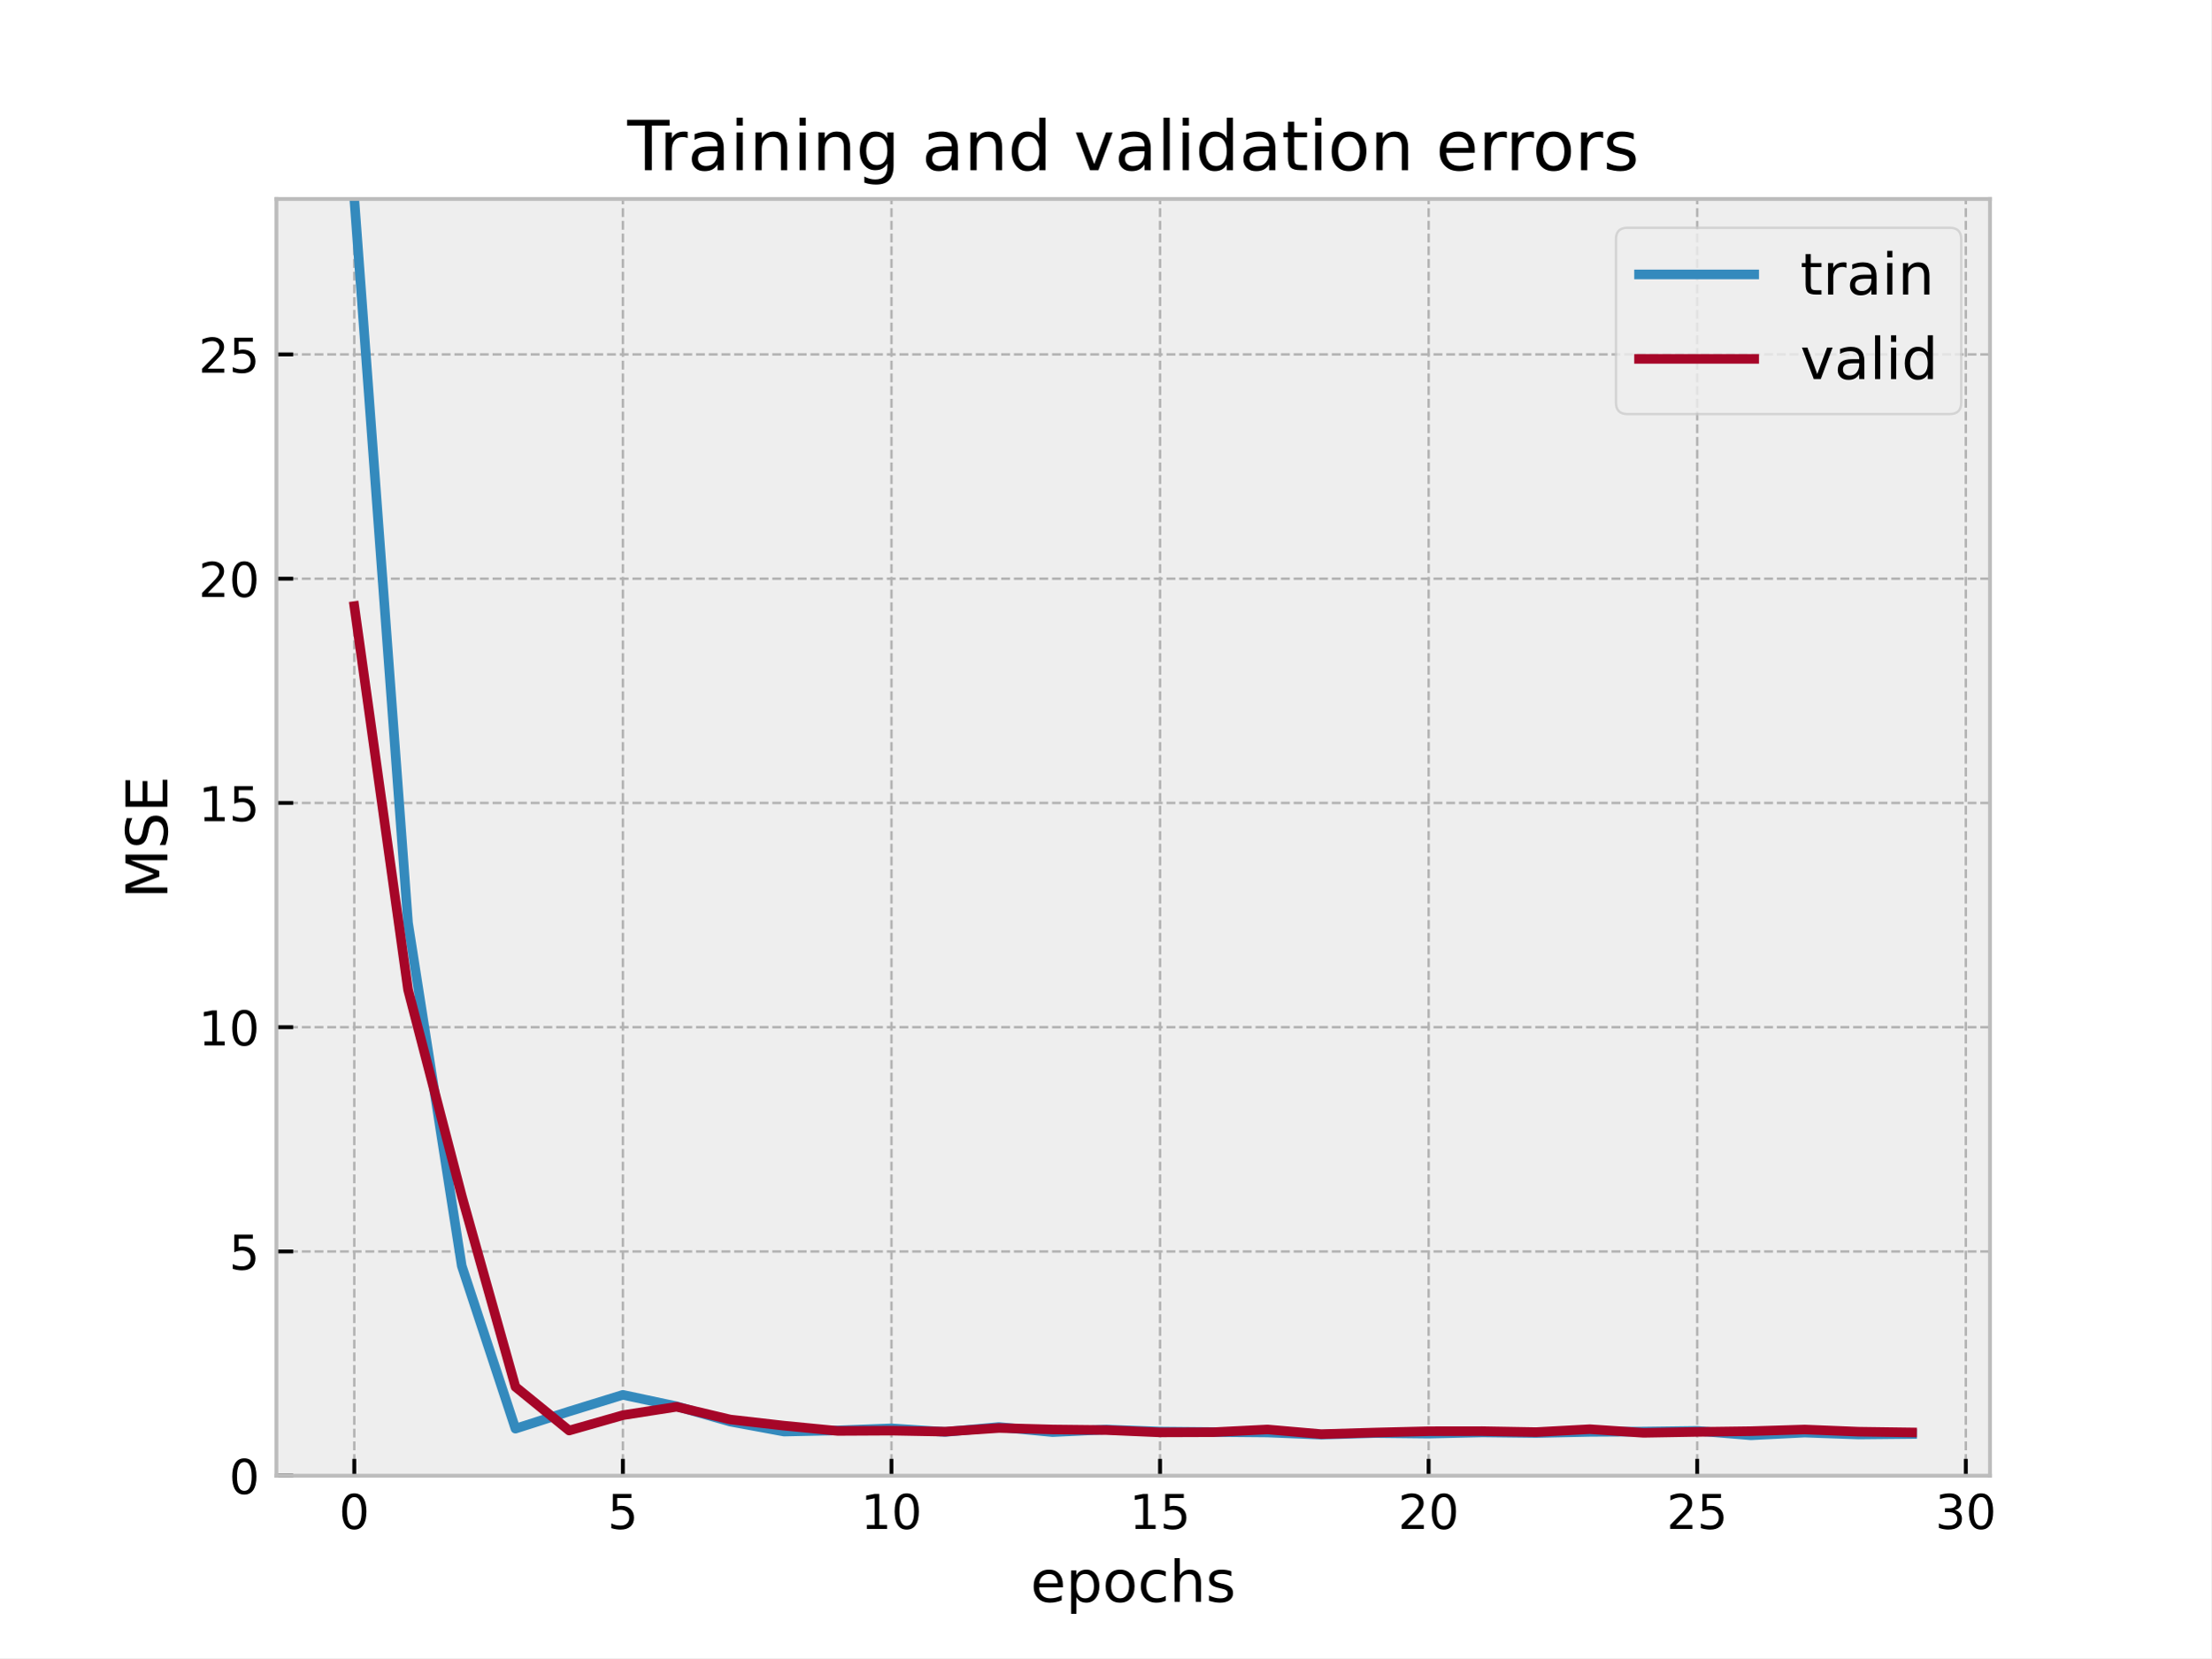
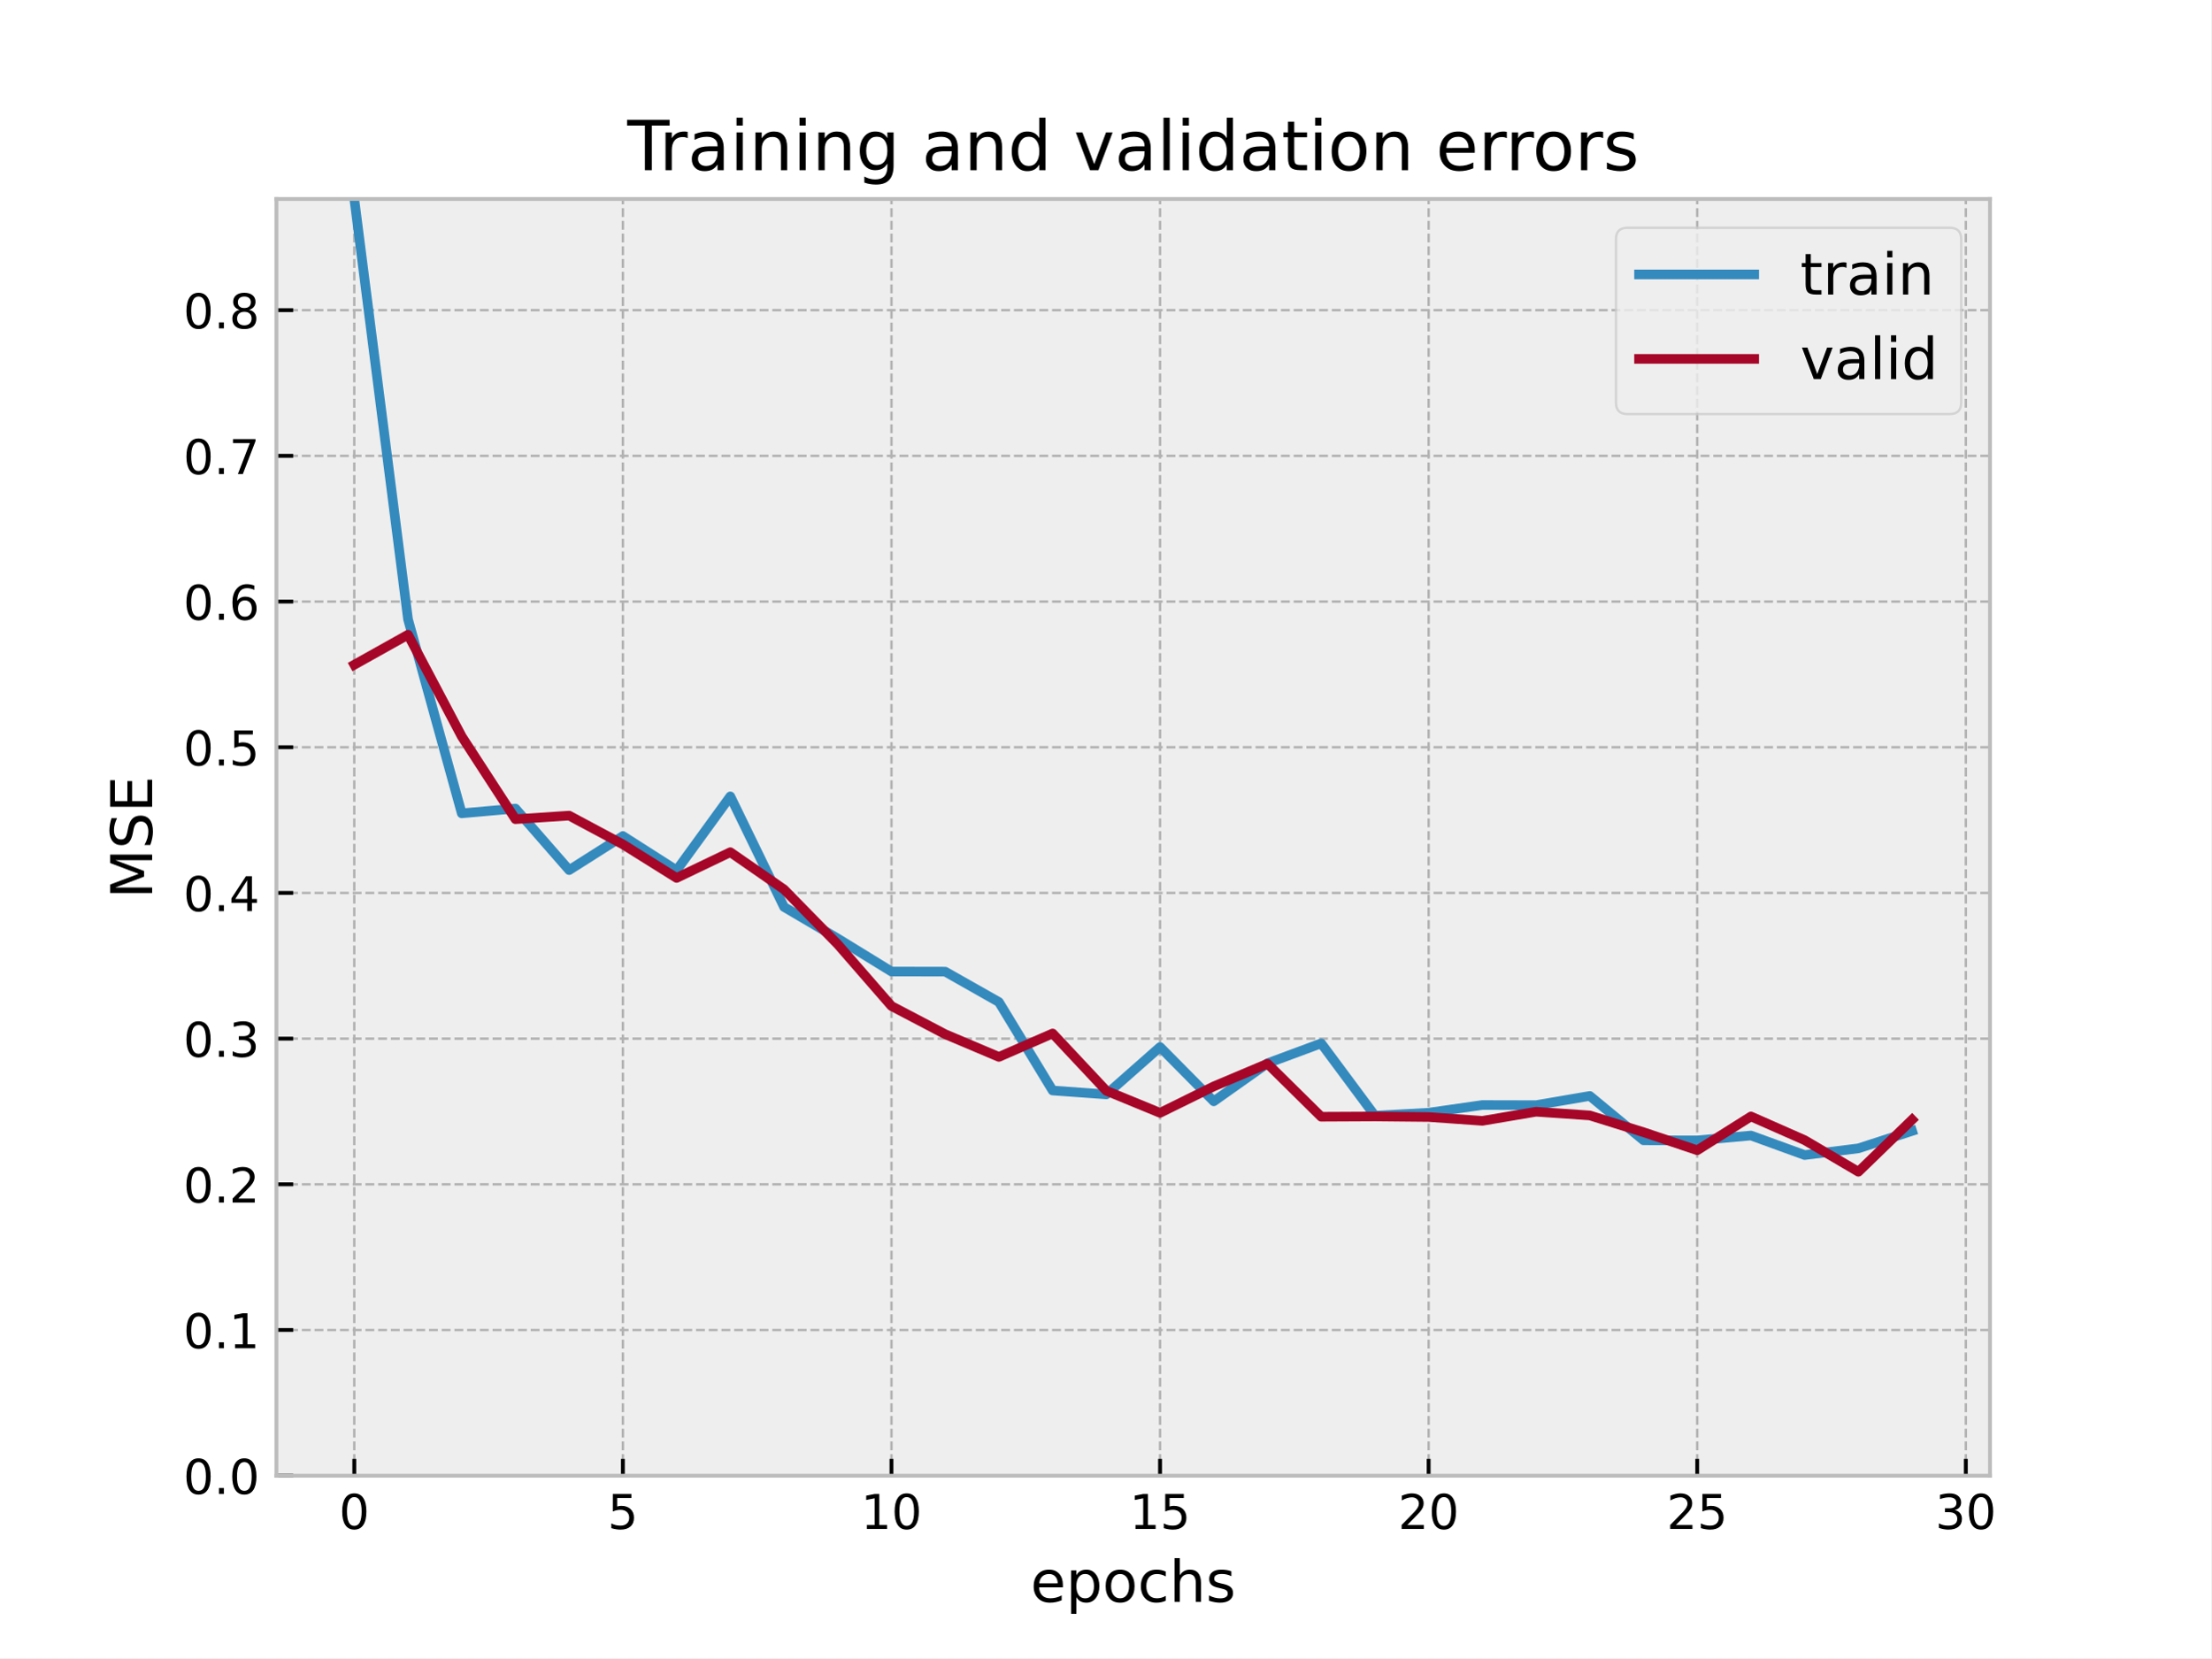
<svg xmlns="http://www.w3.org/2000/svg" xmlns:xlink="http://www.w3.org/1999/xlink" width="460.8pt" height="345.6pt" viewBox="0 0 460.8 345.6" version="1.1">
  <defs>
    <style type="text/css">*{stroke-linejoin: round; stroke-linecap: butt}</style>
  </defs>
  <g id="figure_1">
    <g id="patch_1">
      <path d="M 0 345.6  L 460.8 345.6  L 460.8 0  L 0 0  z " style="fill: #ffffff" />
    </g>
    <g id="axes_1">
      <g id="patch_2">
        <path d="M 57.6 307.584  L 414.72 307.584  L 414.72 41.472  L 57.6 41.472  z " style="fill: #eeeeee" />
      </g>
      <g id="matplotlib.axis_1">
        <g id="xtick_1">
          <g id="line2d_1">
-             <path d="M 73.833 307.584  L 73.833 41.472  " clip-path="url(#p0dd3aa035b)" style="fill: none; stroke-dasharray: 1.85,0.8; stroke-dashoffset: 0; stroke: #b2b2b2; stroke-width: 0.5" />
+             <path d="M 73.833 307.584  L 73.833 41.472  " clip-path="url(#p24b5affab4)" style="fill: none; stroke-dasharray: 1.85,0.8; stroke-dashoffset: 0; stroke: #b2b2b2; stroke-width: 0.5" />
          </g>
          <g id="line2d_2">
            <defs>
-               <path id="mc2d67e0989" d="M 0 0  L 0 -3.5  " style="stroke: #000000; stroke-width: 0.8" />
+               <path id="me299992ed0" d="M 0 0  L 0 -3.5  " style="stroke: #000000; stroke-width: 0.8" />
            </defs>
            <g>
-               <use xlink:href="#mc2d67e0989" x="73.833" y="307.584" style="stroke: #000000; stroke-width: 0.8" />
+               <use xlink:href="#me299992ed0" x="73.833" y="307.584" style="stroke: #000000; stroke-width: 0.8" />
            </g>
          </g>
          <g id="text_1">
            <g transform="translate(70.65148 318.6824) scale(0.1 -0.1)">
              <defs>
                <path id="DejaVuSans-30" d="M 2034 4250  Q 1547 4250 1301 3770  Q 1056 3291 1056 2328  Q 1056 1369 1301 889  Q 1547 409 2034 409  Q 2525 409 2770 889  Q 3016 1369 3016 2328  Q 3016 3291 2770 3770  Q 2525 4250 2034 4250  z M 2034 4750  Q 2819 4750 3233 4129  Q 3647 3509 3647 2328  Q 3647 1150 3233 529  Q 2819 -91 2034 -91  Q 1250 -91 836 529  Q 422 1150 422 2328  Q 422 3509 836 4129  Q 1250 4750 2034 4750  z " transform="scale(0.015625)" />
              </defs>
              <use xlink:href="#DejaVuSans-30" />
            </g>
          </g>
        </g>
        <g id="xtick_2">
          <g id="line2d_3">
-             <path d="M 129.808 307.584  L 129.808 41.472  " clip-path="url(#p0dd3aa035b)" style="fill: none; stroke-dasharray: 1.85,0.8; stroke-dashoffset: 0; stroke: #b2b2b2; stroke-width: 0.5" />
+             <path d="M 129.808 307.584  L 129.808 41.472  " clip-path="url(#p24b5affab4)" style="fill: none; stroke-dasharray: 1.85,0.8; stroke-dashoffset: 0; stroke: #b2b2b2; stroke-width: 0.5" />
          </g>
          <g id="line2d_4">
            <g>
-               <use xlink:href="#mc2d67e0989" x="129.808" y="307.584" style="stroke: #000000; stroke-width: 0.8" />
+               <use xlink:href="#me299992ed0" x="129.808" y="307.584" style="stroke: #000000; stroke-width: 0.8" />
            </g>
          </g>
          <g id="text_2">
            <g transform="translate(126.6264 318.6824) scale(0.1 -0.1)">
              <defs>
                <path id="DejaVuSans-35" d="M 691 4666  L 3169 4666  L 3169 4134  L 1269 4134  L 1269 2991  Q 1406 3038 1543 3061  Q 1681 3084 1819 3084  Q 2600 3084 3056 2656  Q 3513 2228 3513 1497  Q 3513 744 3044 326  Q 2575 -91 1722 -91  Q 1428 -91 1123 -41  Q 819 9 494 109  L 494 744  Q 775 591 1075 516  Q 1375 441 1709 441  Q 2250 441 2565 725  Q 2881 1009 2881 1497  Q 2881 1984 2565 2268  Q 2250 2553 1709 2553  Q 1456 2553 1204 2497  Q 953 2441 691 2322  L 691 4666  z " transform="scale(0.015625)" />
              </defs>
              <use xlink:href="#DejaVuSans-35" />
            </g>
          </g>
        </g>
        <g id="xtick_3">
          <g id="line2d_5">
-             <path d="M 185.783 307.584  L 185.783 41.472  " clip-path="url(#p0dd3aa035b)" style="fill: none; stroke-dasharray: 1.85,0.8; stroke-dashoffset: 0; stroke: #b2b2b2; stroke-width: 0.5" />
+             <path d="M 185.783 307.584  L 185.783 41.472  " clip-path="url(#p24b5affab4)" style="fill: none; stroke-dasharray: 1.85,0.8; stroke-dashoffset: 0; stroke: #b2b2b2; stroke-width: 0.5" />
          </g>
          <g id="line2d_6">
            <g>
-               <use xlink:href="#mc2d67e0989" x="185.783" y="307.584" style="stroke: #000000; stroke-width: 0.8" />
+               <use xlink:href="#me299992ed0" x="185.783" y="307.584" style="stroke: #000000; stroke-width: 0.8" />
            </g>
          </g>
          <g id="text_3">
            <g transform="translate(179.4201 318.6824) scale(0.1 -0.1)">
              <defs>
                <path id="DejaVuSans-31" d="M 794 531  L 1825 531  L 1825 4091  L 703 3866  L 703 4441  L 1819 4666  L 2450 4666  L 2450 531  L 3481 531  L 3481 0  L 794 0  L 794 531  z " transform="scale(0.015625)" />
              </defs>
              <use xlink:href="#DejaVuSans-31" />
              <use xlink:href="#DejaVuSans-30" x="63.623" />
            </g>
          </g>
        </g>
        <g id="xtick_4">
          <g id="line2d_7">
-             <path d="M 241.757 307.584  L 241.757 41.472  " clip-path="url(#p0dd3aa035b)" style="fill: none; stroke-dasharray: 1.85,0.8; stroke-dashoffset: 0; stroke: #b2b2b2; stroke-width: 0.5" />
+             <path d="M 241.757 307.584  L 241.757 41.472  " clip-path="url(#p24b5affab4)" style="fill: none; stroke-dasharray: 1.85,0.8; stroke-dashoffset: 0; stroke: #b2b2b2; stroke-width: 0.5" />
          </g>
          <g id="line2d_8">
            <g>
-               <use xlink:href="#mc2d67e0989" x="241.757" y="307.584" style="stroke: #000000; stroke-width: 0.8" />
+               <use xlink:href="#me299992ed0" x="241.757" y="307.584" style="stroke: #000000; stroke-width: 0.8" />
            </g>
          </g>
          <g id="text_4">
            <g transform="translate(235.395 318.6824) scale(0.1 -0.1)">
              <use xlink:href="#DejaVuSans-31" />
              <use xlink:href="#DejaVuSans-35" x="63.623" />
            </g>
          </g>
        </g>
        <g id="xtick_5">
          <g id="line2d_9">
-             <path d="M 297.732 307.584  L 297.732 41.472  " clip-path="url(#p0dd3aa035b)" style="fill: none; stroke-dasharray: 1.85,0.8; stroke-dashoffset: 0; stroke: #b2b2b2; stroke-width: 0.5" />
+             <path d="M 297.732 307.584  L 297.732 41.472  " clip-path="url(#p24b5affab4)" style="fill: none; stroke-dasharray: 1.85,0.8; stroke-dashoffset: 0; stroke: #b2b2b2; stroke-width: 0.5" />
          </g>
          <g id="line2d_10">
            <g>
-               <use xlink:href="#mc2d67e0989" x="297.732" y="307.584" style="stroke: #000000; stroke-width: 0.8" />
+               <use xlink:href="#me299992ed0" x="297.732" y="307.584" style="stroke: #000000; stroke-width: 0.8" />
            </g>
          </g>
          <g id="text_5">
            <g transform="translate(291.3699 318.6824) scale(0.1 -0.1)">
              <defs>
                <path id="DejaVuSans-32" d="M 1228 531  L 3431 531  L 3431 0  L 469 0  L 469 531  Q 828 903 1448 1529  Q 2069 2156 2228 2338  Q 2531 2678 2651 2914  Q 2772 3150 2772 3378  Q 2772 3750 2511 3984  Q 2250 4219 1831 4219  Q 1534 4219 1204 4116  Q 875 4013 500 3803  L 500 4441  Q 881 4594 1212 4672  Q 1544 4750 1819 4750  Q 2544 4750 2975 4387  Q 3406 4025 3406 3419  Q 3406 3131 3298 2873  Q 3191 2616 2906 2266  Q 2828 2175 2409 1742  Q 1991 1309 1228 531  z " transform="scale(0.015625)" />
              </defs>
              <use xlink:href="#DejaVuSans-32" />
              <use xlink:href="#DejaVuSans-30" x="63.623" />
            </g>
          </g>
        </g>
        <g id="xtick_6">
          <g id="line2d_11">
-             <path d="M 353.707 307.584  L 353.707 41.472  " clip-path="url(#p0dd3aa035b)" style="fill: none; stroke-dasharray: 1.85,0.8; stroke-dashoffset: 0; stroke: #b2b2b2; stroke-width: 0.5" />
+             <path d="M 353.707 307.584  L 353.707 41.472  " clip-path="url(#p24b5affab4)" style="fill: none; stroke-dasharray: 1.85,0.8; stroke-dashoffset: 0; stroke: #b2b2b2; stroke-width: 0.5" />
          </g>
          <g id="line2d_12">
            <g>
-               <use xlink:href="#mc2d67e0989" x="353.707" y="307.584" style="stroke: #000000; stroke-width: 0.8" />
+               <use xlink:href="#me299992ed0" x="353.707" y="307.584" style="stroke: #000000; stroke-width: 0.8" />
            </g>
          </g>
          <g id="text_6">
            <g transform="translate(347.3448 318.6824) scale(0.1 -0.1)">
              <use xlink:href="#DejaVuSans-32" />
              <use xlink:href="#DejaVuSans-35" x="63.623" />
            </g>
          </g>
        </g>
        <g id="xtick_7">
          <g id="line2d_13">
-             <path d="M 409.682 307.584  L 409.682 41.472  " clip-path="url(#p0dd3aa035b)" style="fill: none; stroke-dasharray: 1.85,0.8; stroke-dashoffset: 0; stroke: #b2b2b2; stroke-width: 0.5" />
+             <path d="M 409.682 307.584  L 409.682 41.472  " clip-path="url(#p24b5affab4)" style="fill: none; stroke-dasharray: 1.85,0.8; stroke-dashoffset: 0; stroke: #b2b2b2; stroke-width: 0.5" />
          </g>
          <g id="line2d_14">
            <g>
-               <use xlink:href="#mc2d67e0989" x="409.682" y="307.584" style="stroke: #000000; stroke-width: 0.8" />
+               <use xlink:href="#me299992ed0" x="409.682" y="307.584" style="stroke: #000000; stroke-width: 0.8" />
            </g>
          </g>
          <g id="text_7">
            <g transform="translate(403.3198 318.6824) scale(0.1 -0.1)">
              <defs>
                <path id="DejaVuSans-33" d="M 2597 2516  Q 3050 2419 3304 2112  Q 3559 1806 3559 1356  Q 3559 666 3084 287  Q 2609 -91 1734 -91  Q 1441 -91 1130 -33  Q 819 25 488 141  L 488 750  Q 750 597 1062 519  Q 1375 441 1716 441  Q 2309 441 2620 675  Q 2931 909 2931 1356  Q 2931 1769 2642 2001  Q 2353 2234 1838 2234  L 1294 2234  L 1294 2753  L 1863 2753  Q 2328 2753 2575 2939  Q 2822 3125 2822 3475  Q 2822 3834 2567 4026  Q 2313 4219 1838 4219  Q 1578 4219 1281 4162  Q 984 4106 628 3988  L 628 4550  Q 988 4650 1302 4700  Q 1616 4750 1894 4750  Q 2613 4750 3031 4423  Q 3450 4097 3450 3541  Q 3450 3153 3228 2886  Q 3006 2619 2597 2516  z " transform="scale(0.015625)" />
              </defs>
              <use xlink:href="#DejaVuSans-33" />
              <use xlink:href="#DejaVuSans-30" x="63.623" />
            </g>
          </g>
        </g>
        <g id="text_8">
          <g transform="translate(214.7606 333.8802) scale(0.12 -0.12)">
            <defs>
              <path id="DejaVuSans-65" d="M 3597 1894  L 3597 1613  L 953 1613  Q 991 1019 1311 708  Q 1631 397 2203 397  Q 2534 397 2845 478  Q 3156 559 3463 722  L 3463 178  Q 3153 47 2828 -22  Q 2503 -91 2169 -91  Q 1331 -91 842 396  Q 353 884 353 1716  Q 353 2575 817 3079  Q 1281 3584 2069 3584  Q 2775 3584 3186 3129  Q 3597 2675 3597 1894  z M 3022 2063  Q 3016 2534 2758 2815  Q 2500 3097 2075 3097  Q 1594 3097 1305 2825  Q 1016 2553 972 2059  L 3022 2063  z " transform="scale(0.015625)" />
              <path id="DejaVuSans-70" d="M 1159 525  L 1159 -1331  L 581 -1331  L 581 3500  L 1159 3500  L 1159 2969  Q 1341 3281 1617 3432  Q 1894 3584 2278 3584  Q 2916 3584 3314 3078  Q 3713 2572 3713 1747  Q 3713 922 3314 415  Q 2916 -91 2278 -91  Q 1894 -91 1617 61  Q 1341 213 1159 525  z M 3116 1747  Q 3116 2381 2855 2742  Q 2594 3103 2138 3103  Q 1681 3103 1420 2742  Q 1159 2381 1159 1747  Q 1159 1113 1420 752  Q 1681 391 2138 391  Q 2594 391 2855 752  Q 3116 1113 3116 1747  z " transform="scale(0.015625)" />
              <path id="DejaVuSans-6f" d="M 1959 3097  Q 1497 3097 1228 2736  Q 959 2375 959 1747  Q 959 1119 1226 758  Q 1494 397 1959 397  Q 2419 397 2687 759  Q 2956 1122 2956 1747  Q 2956 2369 2687 2733  Q 2419 3097 1959 3097  z M 1959 3584  Q 2709 3584 3137 3096  Q 3566 2609 3566 1747  Q 3566 888 3137 398  Q 2709 -91 1959 -91  Q 1206 -91 779 398  Q 353 888 353 1747  Q 353 2609 779 3096  Q 1206 3584 1959 3584  z " transform="scale(0.015625)" />
              <path id="DejaVuSans-63" d="M 3122 3366  L 3122 2828  Q 2878 2963 2633 3030  Q 2388 3097 2138 3097  Q 1578 3097 1268 2742  Q 959 2388 959 1747  Q 959 1106 1268 751  Q 1578 397 2138 397  Q 2388 397 2633 464  Q 2878 531 3122 666  L 3122 134  Q 2881 22 2623 -34  Q 2366 -91 2075 -91  Q 1284 -91 818 406  Q 353 903 353 1747  Q 353 2603 823 3093  Q 1294 3584 2113 3584  Q 2378 3584 2631 3529  Q 2884 3475 3122 3366  z " transform="scale(0.015625)" />
              <path id="DejaVuSans-68" d="M 3513 2113  L 3513 0  L 2938 0  L 2938 2094  Q 2938 2591 2744 2837  Q 2550 3084 2163 3084  Q 1697 3084 1428 2787  Q 1159 2491 1159 1978  L 1159 0  L 581 0  L 581 4863  L 1159 4863  L 1159 2956  Q 1366 3272 1645 3428  Q 1925 3584 2291 3584  Q 2894 3584 3203 3211  Q 3513 2838 3513 2113  z " transform="scale(0.015625)" />
              <path id="DejaVuSans-73" d="M 2834 3397  L 2834 2853  Q 2591 2978 2328 3040  Q 2066 3103 1784 3103  Q 1356 3103 1142 2972  Q 928 2841 928 2578  Q 928 2378 1081 2264  Q 1234 2150 1697 2047  L 1894 2003  Q 2506 1872 2764 1633  Q 3022 1394 3022 966  Q 3022 478 2636 193  Q 2250 -91 1575 -91  Q 1294 -91 989 -36  Q 684 19 347 128  L 347 722  Q 666 556 975 473  Q 1284 391 1588 391  Q 1994 391 2212 530  Q 2431 669 2431 922  Q 2431 1156 2273 1281  Q 2116 1406 1581 1522  L 1381 1569  Q 847 1681 609 1914  Q 372 2147 372 2553  Q 372 3047 722 3315  Q 1072 3584 1716 3584  Q 2034 3584 2315 3537  Q 2597 3491 2834 3397  z " transform="scale(0.015625)" />
            </defs>
            <use xlink:href="#DejaVuSans-65" />
            <use xlink:href="#DejaVuSans-70" x="61.523" />
            <use xlink:href="#DejaVuSans-6f" x="125" />
            <use xlink:href="#DejaVuSans-63" x="186.182" />
            <use xlink:href="#DejaVuSans-68" x="241.162" />
            <use xlink:href="#DejaVuSans-73" x="304.541" />
          </g>
        </g>
      </g>
      <g id="matplotlib.axis_2">
        <g id="ytick_1">
          <g id="line2d_15">
-             <path d="M 57.6 307.584  L 414.72 307.584  " clip-path="url(#p0dd3aa035b)" style="fill: none; stroke-dasharray: 1.85,0.8; stroke-dashoffset: 0; stroke: #b2b2b2; stroke-width: 0.5" />
+             <path d="M 57.6 307.584  L 414.72 307.584  " clip-path="url(#p24b5affab4)" style="fill: none; stroke-dasharray: 1.85,0.8; stroke-dashoffset: 0; stroke: #b2b2b2; stroke-width: 0.5" />
          </g>
          <g id="line2d_16">
            <defs>
-               <path id="mbb61b129c5" d="M 0 0  L 3.5 0  " style="stroke: #000000; stroke-width: 0.8" />
+               <path id="m70eb88edad" d="M 0 0  L 3.5 0  " style="stroke: #000000; stroke-width: 0.8" />
            </defs>
            <g>
-               <use xlink:href="#mbb61b129c5" x="57.6" y="307.584" style="stroke: #000000; stroke-width: 0.8" />
+               <use xlink:href="#m70eb88edad" x="57.6" y="307.584" style="stroke: #000000; stroke-width: 0.8" />
            </g>
          </g>
          <g id="text_9">
-             <g transform="translate(47.7375 311.3832) scale(0.1 -0.1)">
-               <use xlink:href="#DejaVuSans-30" />
+             <g transform="translate(38.19687 311.3832) scale(0.1 -0.1)">
+               <defs>
+                 <path id="DejaVuSans-2e" d="M 684 794  L 1344 794  L 1344 0  L 684 0  L 684 794  z " transform="scale(0.015625)" />
+               </defs>
+               <use xlink:href="#DejaVuSans-30" />
+               <use xlink:href="#DejaVuSans-2e" x="63.623" />
+               <use xlink:href="#DejaVuSans-30" x="95.41" />
            </g>
          </g>
        </g>
        <g id="ytick_2">
          <g id="line2d_17">
-             <path d="M 57.6 260.841  L 414.72 260.841  " clip-path="url(#p0dd3aa035b)" style="fill: none; stroke-dasharray: 1.85,0.8; stroke-dashoffset: 0; stroke: #b2b2b2; stroke-width: 0.5" />
+             <path d="M 57.6 277.216  L 414.72 277.216  " clip-path="url(#p24b5affab4)" style="fill: none; stroke-dasharray: 1.85,0.8; stroke-dashoffset: 0; stroke: #b2b2b2; stroke-width: 0.5" />
          </g>
          <g id="line2d_18">
            <g>
-               <use xlink:href="#mbb61b129c5" x="57.6" y="260.841" style="stroke: #000000; stroke-width: 0.8" />
+               <use xlink:href="#m70eb88edad" x="57.6" y="277.216" style="stroke: #000000; stroke-width: 0.8" />
            </g>
          </g>
          <g id="text_10">
-             <g transform="translate(47.7375 264.6406) scale(0.1 -0.1)">
-               <use xlink:href="#DejaVuSans-35" />
+             <g transform="translate(38.19687 281.0155) scale(0.1 -0.1)">
+               <use xlink:href="#DejaVuSans-30" />
+               <use xlink:href="#DejaVuSans-2e" x="63.623" />
+               <use xlink:href="#DejaVuSans-31" x="95.41" />
            </g>
          </g>
        </g>
        <g id="ytick_3">
          <g id="line2d_19">
-             <path d="M 57.6 214.099  L 414.72 214.099  " clip-path="url(#p0dd3aa035b)" style="fill: none; stroke-dasharray: 1.85,0.8; stroke-dashoffset: 0; stroke: #b2b2b2; stroke-width: 0.5" />
+             <path d="M 57.6 246.848  L 414.72 246.848  " clip-path="url(#p24b5affab4)" style="fill: none; stroke-dasharray: 1.85,0.8; stroke-dashoffset: 0; stroke: #b2b2b2; stroke-width: 0.5" />
          </g>
          <g id="line2d_20">
            <g>
-               <use xlink:href="#mbb61b129c5" x="57.6" y="214.099" style="stroke: #000000; stroke-width: 0.8" />
+               <use xlink:href="#m70eb88edad" x="57.6" y="246.848" style="stroke: #000000; stroke-width: 0.8" />
            </g>
          </g>
          <g id="text_11">
-             <g transform="translate(41.375 217.8981) scale(0.1 -0.1)">
-               <use xlink:href="#DejaVuSans-31" />
-               <use xlink:href="#DejaVuSans-30" x="63.623" />
+             <g transform="translate(38.19687 250.6477) scale(0.1 -0.1)">
+               <use xlink:href="#DejaVuSans-30" />
+               <use xlink:href="#DejaVuSans-2e" x="63.623" />
+               <use xlink:href="#DejaVuSans-32" x="95.41" />
            </g>
          </g>
        </g>
        <g id="ytick_4">
          <g id="line2d_21">
-             <path d="M 57.6 167.356  L 414.72 167.356  " clip-path="url(#p0dd3aa035b)" style="fill: none; stroke-dasharray: 1.85,0.8; stroke-dashoffset: 0; stroke: #b2b2b2; stroke-width: 0.5" />
+             <path d="M 57.6 216.481  L 414.72 216.481  " clip-path="url(#p24b5affab4)" style="fill: none; stroke-dasharray: 1.85,0.8; stroke-dashoffset: 0; stroke: #b2b2b2; stroke-width: 0.5" />
          </g>
          <g id="line2d_22">
            <g>
-               <use xlink:href="#mbb61b129c5" x="57.6" y="167.356" style="stroke: #000000; stroke-width: 0.8" />
+               <use xlink:href="#m70eb88edad" x="57.6" y="216.481" style="stroke: #000000; stroke-width: 0.8" />
            </g>
          </g>
          <g id="text_12">
-             <g transform="translate(41.375 171.1555) scale(0.1 -0.1)">
-               <use xlink:href="#DejaVuSans-31" />
-               <use xlink:href="#DejaVuSans-35" x="63.623" />
+             <g transform="translate(38.19687 220.28) scale(0.1 -0.1)">
+               <use xlink:href="#DejaVuSans-30" />
+               <use xlink:href="#DejaVuSans-2e" x="63.623" />
+               <use xlink:href="#DejaVuSans-33" x="95.41" />
            </g>
          </g>
        </g>
        <g id="ytick_5">
          <g id="line2d_23">
-             <path d="M 57.6 120.614  L 414.72 120.614  " clip-path="url(#p0dd3aa035b)" style="fill: none; stroke-dasharray: 1.85,0.8; stroke-dashoffset: 0; stroke: #b2b2b2; stroke-width: 0.5" />
+             <path d="M 57.6 186.113  L 414.72 186.113  " clip-path="url(#p24b5affab4)" style="fill: none; stroke-dasharray: 1.85,0.8; stroke-dashoffset: 0; stroke: #b2b2b2; stroke-width: 0.5" />
          </g>
          <g id="line2d_24">
            <g>
-               <use xlink:href="#mbb61b129c5" x="57.6" y="120.614" style="stroke: #000000; stroke-width: 0.8" />
+               <use xlink:href="#m70eb88edad" x="57.6" y="186.113" style="stroke: #000000; stroke-width: 0.8" />
            </g>
          </g>
          <g id="text_13">
-             <g transform="translate(41.375 124.4129) scale(0.1 -0.1)">
-               <use xlink:href="#DejaVuSans-32" />
-               <use xlink:href="#DejaVuSans-30" x="63.623" />
+             <g transform="translate(38.19687 189.9122) scale(0.1 -0.1)">
+               <defs>
+                 <path id="DejaVuSans-34" d="M 2419 4116  L 825 1625  L 2419 1625  L 2419 4116  z M 2253 4666  L 3047 4666  L 3047 1625  L 3713 1625  L 3713 1100  L 3047 1100  L 3047 0  L 2419 0  L 2419 1100  L 313 1100  L 313 1709  L 2253 4666  z " transform="scale(0.015625)" />
+               </defs>
+               <use xlink:href="#DejaVuSans-30" />
+               <use xlink:href="#DejaVuSans-2e" x="63.623" />
+               <use xlink:href="#DejaVuSans-34" x="95.41" />
            </g>
          </g>
        </g>
        <g id="ytick_6">
          <g id="line2d_25">
-             <path d="M 57.6 73.871  L 414.72 73.871  " clip-path="url(#p0dd3aa035b)" style="fill: none; stroke-dasharray: 1.85,0.8; stroke-dashoffset: 0; stroke: #b2b2b2; stroke-width: 0.5" />
+             <path d="M 57.6 155.745  L 414.72 155.745  " clip-path="url(#p24b5affab4)" style="fill: none; stroke-dasharray: 1.85,0.8; stroke-dashoffset: 0; stroke: #b2b2b2; stroke-width: 0.5" />
          </g>
          <g id="line2d_26">
            <g>
-               <use xlink:href="#mbb61b129c5" x="57.6" y="73.871" style="stroke: #000000; stroke-width: 0.8" />
+               <use xlink:href="#m70eb88edad" x="57.6" y="155.745" style="stroke: #000000; stroke-width: 0.8" />
            </g>
          </g>
          <g id="text_14">
-             <g transform="translate(41.375 77.67033) scale(0.1 -0.1)">
-               <use xlink:href="#DejaVuSans-32" />
-               <use xlink:href="#DejaVuSans-35" x="63.623" />
-             </g>
-           </g>
-         </g>
-         <g id="text_15">
-           <g transform="translate(34.87938 187.3052) rotate(-90) scale(0.12 -0.12)">
+             <g transform="translate(38.19687 159.5445) scale(0.1 -0.1)">
+               <use xlink:href="#DejaVuSans-30" />
+               <use xlink:href="#DejaVuSans-2e" x="63.623" />
+               <use xlink:href="#DejaVuSans-35" x="95.41" />
+             </g>
+           </g>
+         </g>
+         <g id="ytick_7">
+           <g id="line2d_27">
+             <path d="M 57.6 125.377  L 414.72 125.377  " clip-path="url(#p24b5affab4)" style="fill: none; stroke-dasharray: 1.85,0.8; stroke-dashoffset: 0; stroke: #b2b2b2; stroke-width: 0.5" />
+           </g>
+           <g id="line2d_28">
+             <g>
+               <use xlink:href="#m70eb88edad" x="57.6" y="125.377" style="stroke: #000000; stroke-width: 0.8" />
+             </g>
+           </g>
+           <g id="text_15">
+             <g transform="translate(38.19687 129.1767) scale(0.1 -0.1)">
+               <defs>
+                 <path id="DejaVuSans-36" d="M 2113 2584  Q 1688 2584 1439 2293  Q 1191 2003 1191 1497  Q 1191 994 1439 701  Q 1688 409 2113 409  Q 2538 409 2786 701  Q 3034 994 3034 1497  Q 3034 2003 2786 2293  Q 2538 2584 2113 2584  z M 3366 4563  L 3366 3988  Q 3128 4100 2886 4159  Q 2644 4219 2406 4219  Q 1781 4219 1451 3797  Q 1122 3375 1075 2522  Q 1259 2794 1537 2939  Q 1816 3084 2150 3084  Q 2853 3084 3261 2657  Q 3669 2231 3669 1497  Q 3669 778 3244 343  Q 2819 -91 2113 -91  Q 1303 -91 875 529  Q 447 1150 447 2328  Q 447 3434 972 4092  Q 1497 4750 2381 4750  Q 2619 4750 2861 4703  Q 3103 4656 3366 4563  z " transform="scale(0.015625)" />
+               </defs>
+               <use xlink:href="#DejaVuSans-30" />
+               <use xlink:href="#DejaVuSans-2e" x="63.623" />
+               <use xlink:href="#DejaVuSans-36" x="95.41" />
+             </g>
+           </g>
+         </g>
+         <g id="ytick_8">
+           <g id="line2d_29">
+             <path d="M 57.6 95.01  L 414.72 95.01  " clip-path="url(#p24b5affab4)" style="fill: none; stroke-dasharray: 1.85,0.8; stroke-dashoffset: 0; stroke: #b2b2b2; stroke-width: 0.5" />
+           </g>
+           <g id="line2d_30">
+             <g>
+               <use xlink:href="#m70eb88edad" x="57.6" y="95.01" style="stroke: #000000; stroke-width: 0.8" />
+             </g>
+           </g>
+           <g id="text_16">
+             <g transform="translate(38.19687 98.80896) scale(0.1 -0.1)">
+               <defs>
+                 <path id="DejaVuSans-37" d="M 525 4666  L 3525 4666  L 3525 4397  L 1831 0  L 1172 0  L 2766 4134  L 525 4134  L 525 4666  z " transform="scale(0.015625)" />
+               </defs>
+               <use xlink:href="#DejaVuSans-30" />
+               <use xlink:href="#DejaVuSans-2e" x="63.623" />
+               <use xlink:href="#DejaVuSans-37" x="95.41" />
+             </g>
+           </g>
+         </g>
+         <g id="ytick_9">
+           <g id="line2d_31">
+             <path d="M 57.6 64.642  L 414.72 64.642  " clip-path="url(#p24b5affab4)" style="fill: none; stroke-dasharray: 1.85,0.8; stroke-dashoffset: 0; stroke: #b2b2b2; stroke-width: 0.5" />
+           </g>
+           <g id="line2d_32">
+             <g>
+               <use xlink:href="#m70eb88edad" x="57.6" y="64.642" style="stroke: #000000; stroke-width: 0.8" />
+             </g>
+           </g>
+           <g id="text_17">
+             <g transform="translate(38.19687 68.44121) scale(0.1 -0.1)">
+               <defs>
+                 <path id="DejaVuSans-38" d="M 2034 2216  Q 1584 2216 1326 1975  Q 1069 1734 1069 1313  Q 1069 891 1326 650  Q 1584 409 2034 409  Q 2484 409 2743 651  Q 3003 894 3003 1313  Q 3003 1734 2745 1975  Q 2488 2216 2034 2216  z M 1403 2484  Q 997 2584 770 2862  Q 544 3141 544 3541  Q 544 4100 942 4425  Q 1341 4750 2034 4750  Q 2731 4750 3128 4425  Q 3525 4100 3525 3541  Q 3525 3141 3298 2862  Q 3072 2584 2669 2484  Q 3125 2378 3379 2068  Q 3634 1759 3634 1313  Q 3634 634 3220 271  Q 2806 -91 2034 -91  Q 1263 -91 848 271  Q 434 634 434 1313  Q 434 1759 690 2068  Q 947 2378 1403 2484  z M 1172 3481  Q 1172 3119 1398 2916  Q 1625 2713 2034 2713  Q 2441 2713 2670 2916  Q 2900 3119 2900 3481  Q 2900 3844 2670 4047  Q 2441 4250 2034 4250  Q 1625 4250 1398 4047  Q 1172 3844 1172 3481  z " transform="scale(0.015625)" />
+               </defs>
+               <use xlink:href="#DejaVuSans-30" />
+               <use xlink:href="#DejaVuSans-2e" x="63.623" />
+               <use xlink:href="#DejaVuSans-38" x="95.41" />
+             </g>
+           </g>
+         </g>
+         <g id="text_18">
+           <g transform="translate(31.70125 187.3052) rotate(-90) scale(0.12 -0.12)">
            <defs>
              <path id="DejaVuSans-4d" d="M 628 4666  L 1569 4666  L 2759 1491  L 3956 4666  L 4897 4666  L 4897 0  L 4281 0  L 4281 4097  L 3078 897  L 2444 897  L 1241 4097  L 1241 0  L 628 0  L 628 4666  z " transform="scale(0.015625)" />
              <path id="DejaVuSans-53" d="M 3425 4513  L 3425 3897  Q 3066 4069 2747 4153  Q 2428 4238 2131 4238  Q 1616 4238 1336 4038  Q 1056 3838 1056 3469  Q 1056 3159 1242 3001  Q 1428 2844 1947 2747  L 2328 2669  Q 3034 2534 3370 2195  Q 3706 1856 3706 1288  Q 3706 609 3251 259  Q 2797 -91 1919 -91  Q 1588 -91 1214 -16  Q 841 59 441 206  L 441 856  Q 825 641 1194 531  Q 1563 422 1919 422  Q 2459 422 2753 634  Q 3047 847 3047 1241  Q 3047 1584 2836 1778  Q 2625 1972 2144 2069  L 1759 2144  Q 1053 2284 737 2584  Q 422 2884 422 3419  Q 422 4038 858 4394  Q 1294 4750 2059 4750  Q 2388 4750 2728 4690  Q 3069 4631 3425 4513  z " transform="scale(0.015625)" />
              <path id="DejaVuSans-45" d="M 628 4666  L 3578 4666  L 3578 4134  L 1259 4134  L 1259 2753  L 3481 2753  L 3481 2222  L 1259 2222  L 1259 531  L 3634 531  L 3634 0  L 628 0  L 628 4666  z " transform="scale(0.015625)" />
            </defs>
            <use xlink:href="#DejaVuSans-4d" />
            <use xlink:href="#DejaVuSans-53" x="86.279" />
            <use xlink:href="#DejaVuSans-45" x="149.756" />
          </g>
        </g>
      </g>
-       <g id="line2d_27">
-         <path d="M 73.833 41.472  L 85.028 192.322  L 96.223 263.841  L 107.418 297.78  L 118.613 294.189  L 129.808 290.733  L 141.003 293.117  L 152.198 296.317  L 163.393 298.387  L 174.588 298.145  L 185.783 297.713  L 196.978 298.465  L 208.173 297.438  L 219.368 298.499  L 230.563 297.965  L 241.757 298.383  L 252.952 298.483  L 264.147 298.579  L 275.342 299.036  L 286.537 298.699  L 297.732 298.82  L 308.927 298.565  L 320.122 298.693  L 331.317 298.449  L 342.512 298.387  L 353.707 298.242  L 364.902 299.167  L 376.097 298.602  L 387.292 299.006  L 398.487 298.894  " clip-path="url(#p0dd3aa035b)" style="fill: none; stroke: #348abd; stroke-width: 2; stroke-linecap: square" />
-       </g>
-       <g id="line2d_28">
-         <path d="M 73.833 126.321  L 85.028 206.262  L 96.223 249.265  L 107.418 289.06  L 118.613 298.169  L 129.808 294.972  L 141.003 293.22  L 152.198 295.877  L 163.393 297.157  L 174.588 298.251  L 185.783 298.194  L 196.978 298.4  L 208.173 297.642  L 219.368 297.949  L 230.563 298.072  L 241.757 298.556  L 252.952 298.514  L 264.147 297.945  L 275.342 298.92  L 286.537 298.587  L 297.732 298.316  L 308.927 298.302  L 320.122 298.5  L 331.317 297.891  L 342.512 298.649  L 353.707 298.453  L 364.902 298.303  L 376.097 297.957  L 387.292 298.412  L 398.487 298.565  " clip-path="url(#p0dd3aa035b)" style="fill: none; stroke: #a60628; stroke-width: 2; stroke-linecap: square" />
+       <g id="line2d_33">
+         <path d="M 73.833 41.472  L 85.028 129.065  L 96.223 169.521  L 107.418 168.53  L 118.613 181.353  L 129.808 174.255  L 141.003 181.401  L 152.198 165.989  L 163.393 189.036  L 174.588 195.62  L 185.783 202.495  L 196.978 202.518  L 208.173 208.858  L 219.368 227.297  L 230.563 228.105  L 241.757 218.235  L 252.952 229.546  L 264.147 221.621  L 275.342 217.468  L 286.537 232.548  L 297.732 231.928  L 308.927 230.319  L 320.122 230.347  L 331.317 228.427  L 342.512 237.674  L 353.707 237.692  L 364.902 236.681  L 376.097 240.748  L 387.292 239.352  L 398.487 235.724  " clip-path="url(#p24b5affab4)" style="fill: none; stroke: #348abd; stroke-width: 2; stroke-linecap: square" />
+       </g>
+       <g id="line2d_34">
+         <path d="M 73.833 138.552  L 85.028 132.295  L 96.223 153.496  L 107.418 170.739  L 118.613 170.002  L 129.808 175.988  L 141.003 182.988  L 152.198 177.625  L 163.393 185.384  L 174.588 196.823  L 185.783 209.691  L 196.978 215.562  L 208.173 220.291  L 219.368 215.409  L 230.563 227.355  L 241.757 231.956  L 252.952 226.435  L 264.147 221.71  L 275.342 232.765  L 286.537 232.708  L 297.732 232.823  L 308.927 233.62  L 320.122 231.722  L 331.317 232.495  L 342.512 235.987  L 353.707 239.75  L 364.902 232.703  L 376.097 237.644  L 387.292 244.23  L 398.487 233.382  " clip-path="url(#p24b5affab4)" style="fill: none; stroke: #a60628; stroke-width: 2; stroke-linecap: square" />
      </g>
      <g id="patch_3">
        <path d="M 57.6 307.584  L 57.6 41.472  " style="fill: none; stroke: #bcbcbc; stroke-width: 0.8; stroke-linejoin: miter; stroke-linecap: square" />
      </g>
      <g id="patch_4">
        <path d="M 414.72 307.584  L 414.72 41.472  " style="fill: none; stroke: #bcbcbc; stroke-width: 0.8; stroke-linejoin: miter; stroke-linecap: square" />
      </g>
      <g id="patch_5">
        <path d="M 57.6 307.584  L 414.72 307.584  " style="fill: none; stroke: #bcbcbc; stroke-width: 0.8; stroke-linejoin: miter; stroke-linecap: square" />
      </g>
      <g id="patch_6">
        <path d="M 57.6 41.472  L 414.72 41.472  " style="fill: none; stroke: #bcbcbc; stroke-width: 0.8; stroke-linejoin: miter; stroke-linecap: square" />
      </g>
-       <g id="text_16">
+       <g id="text_19">
        <g transform="translate(130.7171 35.472) scale(0.144 -0.144)">
          <defs>
            <path id="DejaVuSans-54" d="M -19 4666  L 3928 4666  L 3928 4134  L 2272 4134  L 2272 0  L 1638 0  L 1638 4134  L -19 4134  L -19 4666  z " transform="scale(0.015625)" />
            <path id="DejaVuSans-72" d="M 2631 2963  Q 2534 3019 2420 3045  Q 2306 3072 2169 3072  Q 1681 3072 1420 2755  Q 1159 2438 1159 1844  L 1159 0  L 581 0  L 581 3500  L 1159 3500  L 1159 2956  Q 1341 3275 1631 3429  Q 1922 3584 2338 3584  Q 2397 3584 2469 3576  Q 2541 3569 2628 3553  L 2631 2963  z " transform="scale(0.015625)" />
            <path id="DejaVuSans-61" d="M 2194 1759  Q 1497 1759 1228 1600  Q 959 1441 959 1056  Q 959 750 1161 570  Q 1363 391 1709 391  Q 2188 391 2477 730  Q 2766 1069 2766 1631  L 2766 1759  L 2194 1759  z M 3341 1997  L 3341 0  L 2766 0  L 2766 531  Q 2569 213 2275 61  Q 1981 -91 1556 -91  Q 1019 -91 701 211  Q 384 513 384 1019  Q 384 1609 779 1909  Q 1175 2209 1959 2209  L 2766 2209  L 2766 2266  Q 2766 2663 2505 2880  Q 2244 3097 1772 3097  Q 1472 3097 1187 3025  Q 903 2953 641 2809  L 641 3341  Q 956 3463 1253 3523  Q 1550 3584 1831 3584  Q 2591 3584 2966 3190  Q 3341 2797 3341 1997  z " transform="scale(0.015625)" />
            <path id="DejaVuSans-69" d="M 603 3500  L 1178 3500  L 1178 0  L 603 0  L 603 3500  z M 603 4863  L 1178 4863  L 1178 4134  L 603 4134  L 603 4863  z " transform="scale(0.015625)" />
            <path id="DejaVuSans-6e" d="M 3513 2113  L 3513 0  L 2938 0  L 2938 2094  Q 2938 2591 2744 2837  Q 2550 3084 2163 3084  Q 1697 3084 1428 2787  Q 1159 2491 1159 1978  L 1159 0  L 581 0  L 581 3500  L 1159 3500  L 1159 2956  Q 1366 3272 1645 3428  Q 1925 3584 2291 3584  Q 2894 3584 3203 3211  Q 3513 2838 3513 2113  z " transform="scale(0.015625)" />
            <path id="DejaVuSans-67" d="M 2906 1791  Q 2906 2416 2648 2759  Q 2391 3103 1925 3103  Q 1463 3103 1205 2759  Q 947 2416 947 1791  Q 947 1169 1205 825  Q 1463 481 1925 481  Q 2391 481 2648 825  Q 2906 1169 2906 1791  z M 3481 434  Q 3481 -459 3084 -895  Q 2688 -1331 1869 -1331  Q 1566 -1331 1297 -1286  Q 1028 -1241 775 -1147  L 775 -588  Q 1028 -725 1275 -790  Q 1522 -856 1778 -856  Q 2344 -856 2625 -561  Q 2906 -266 2906 331  L 2906 616  Q 2728 306 2450 153  Q 2172 0 1784 0  Q 1141 0 747 490  Q 353 981 353 1791  Q 353 2603 747 3093  Q 1141 3584 1784 3584  Q 2172 3584 2450 3431  Q 2728 3278 2906 2969  L 2906 3500  L 3481 3500  L 3481 434  z " transform="scale(0.015625)" />
            <path id="DejaVuSans-20" transform="scale(0.015625)" />
            <path id="DejaVuSans-64" d="M 2906 2969  L 2906 4863  L 3481 4863  L 3481 0  L 2906 0  L 2906 525  Q 2725 213 2448 61  Q 2172 -91 1784 -91  Q 1150 -91 751 415  Q 353 922 353 1747  Q 353 2572 751 3078  Q 1150 3584 1784 3584  Q 2172 3584 2448 3432  Q 2725 3281 2906 2969  z M 947 1747  Q 947 1113 1208 752  Q 1469 391 1925 391  Q 2381 391 2643 752  Q 2906 1113 2906 1747  Q 2906 2381 2643 2742  Q 2381 3103 1925 3103  Q 1469 3103 1208 2742  Q 947 2381 947 1747  z " transform="scale(0.015625)" />
            <path id="DejaVuSans-76" d="M 191 3500  L 800 3500  L 1894 563  L 2988 3500  L 3597 3500  L 2284 0  L 1503 0  L 191 3500  z " transform="scale(0.015625)" />
            <path id="DejaVuSans-6c" d="M 603 4863  L 1178 4863  L 1178 0  L 603 0  L 603 4863  z " transform="scale(0.015625)" />
            <path id="DejaVuSans-74" d="M 1172 4494  L 1172 3500  L 2356 3500  L 2356 3053  L 1172 3053  L 1172 1153  Q 1172 725 1289 603  Q 1406 481 1766 481  L 2356 481  L 2356 0  L 1766 0  Q 1100 0 847 248  Q 594 497 594 1153  L 594 3053  L 172 3053  L 172 3500  L 594 3500  L 594 4494  L 1172 4494  z " transform="scale(0.015625)" />
          </defs>
          <use xlink:href="#DejaVuSans-54" />
          <use xlink:href="#DejaVuSans-72" x="46.334" />
          <use xlink:href="#DejaVuSans-61" x="87.447" />
          <use xlink:href="#DejaVuSans-69" x="148.727" />
          <use xlink:href="#DejaVuSans-6e" x="176.51" />
          <use xlink:href="#DejaVuSans-69" x="239.889" />
          <use xlink:href="#DejaVuSans-6e" x="267.672" />
          <use xlink:href="#DejaVuSans-67" x="331.051" />
          <use xlink:href="#DejaVuSans-20" x="394.527" />
          <use xlink:href="#DejaVuSans-61" x="426.314" />
          <use xlink:href="#DejaVuSans-6e" x="487.594" />
          <use xlink:href="#DejaVuSans-64" x="550.973" />
          <use xlink:href="#DejaVuSans-20" x="614.449" />
          <use xlink:href="#DejaVuSans-76" x="646.236" />
          <use xlink:href="#DejaVuSans-61" x="705.416" />
          <use xlink:href="#DejaVuSans-6c" x="766.695" />
          <use xlink:href="#DejaVuSans-69" x="794.479" />
          <use xlink:href="#DejaVuSans-64" x="822.262" />
          <use xlink:href="#DejaVuSans-61" x="885.738" />
          <use xlink:href="#DejaVuSans-74" x="947.018" />
          <use xlink:href="#DejaVuSans-69" x="986.227" />
          <use xlink:href="#DejaVuSans-6f" x="1014.01" />
          <use xlink:href="#DejaVuSans-6e" x="1075.191" />
          <use xlink:href="#DejaVuSans-20" x="1138.57" />
          <use xlink:href="#DejaVuSans-65" x="1170.357" />
          <use xlink:href="#DejaVuSans-72" x="1231.881" />
          <use xlink:href="#DejaVuSans-72" x="1271.244" />
          <use xlink:href="#DejaVuSans-6f" x="1310.107" />
          <use xlink:href="#DejaVuSans-72" x="1371.289" />
          <use xlink:href="#DejaVuSans-73" x="1412.402" />
        </g>
      </g>
      <g id="legend_1">
        <g id="patch_7">
          <path d="M 339.178 86.299  L 406.32 86.299  Q 408.72 86.299 408.72 83.9  L 408.72 49.872  Q 408.72 47.472 406.32 47.472  L 339.178 47.472  Q 336.778 47.472 336.778 49.872  L 336.778 83.9  Q 336.778 86.299 339.178 86.299  z " style="fill: #eeeeee; opacity: 0.8; stroke: #cccccc; stroke-width: 0.5; stroke-linejoin: miter" />
        </g>
-         <g id="line2d_29">
+         <g id="line2d_35">
          <path d="M 341.578 57.19  L 353.578 57.19  L 365.578 57.19  " style="fill: none; stroke: #348abd; stroke-width: 2; stroke-linecap: square" />
        </g>
-         <g id="text_17">
+         <g id="text_20">
          <g transform="translate(375.1781 61.39012) scale(0.12 -0.12)">
            <use xlink:href="#DejaVuSans-74" />
            <use xlink:href="#DejaVuSans-72" x="39.209" />
            <use xlink:href="#DejaVuSans-61" x="80.322" />
            <use xlink:href="#DejaVuSans-69" x="141.602" />
            <use xlink:href="#DejaVuSans-6e" x="169.385" />
          </g>
        </g>
-         <g id="line2d_30">
+         <g id="line2d_36">
          <path d="M 341.578 74.804  L 353.578 74.804  L 365.578 74.804  " style="fill: none; stroke: #a60628; stroke-width: 2; stroke-linecap: square" />
        </g>
-         <g id="text_18">
+         <g id="text_21">
          <g transform="translate(375.1781 79.00387) scale(0.12 -0.12)">
            <use xlink:href="#DejaVuSans-76" />
            <use xlink:href="#DejaVuSans-61" x="59.18" />
            <use xlink:href="#DejaVuSans-6c" x="120.459" />
            <use xlink:href="#DejaVuSans-69" x="148.242" />
            <use xlink:href="#DejaVuSans-64" x="176.025" />
          </g>
        </g>
      </g>
    </g>
  </g>
  <defs>
-     <clipPath id="p0dd3aa035b">
+     <clipPath id="p24b5affab4">
      <rect x="57.6" y="41.472" width="357.12" height="266.112" />
    </clipPath>
  </defs>
</svg>
